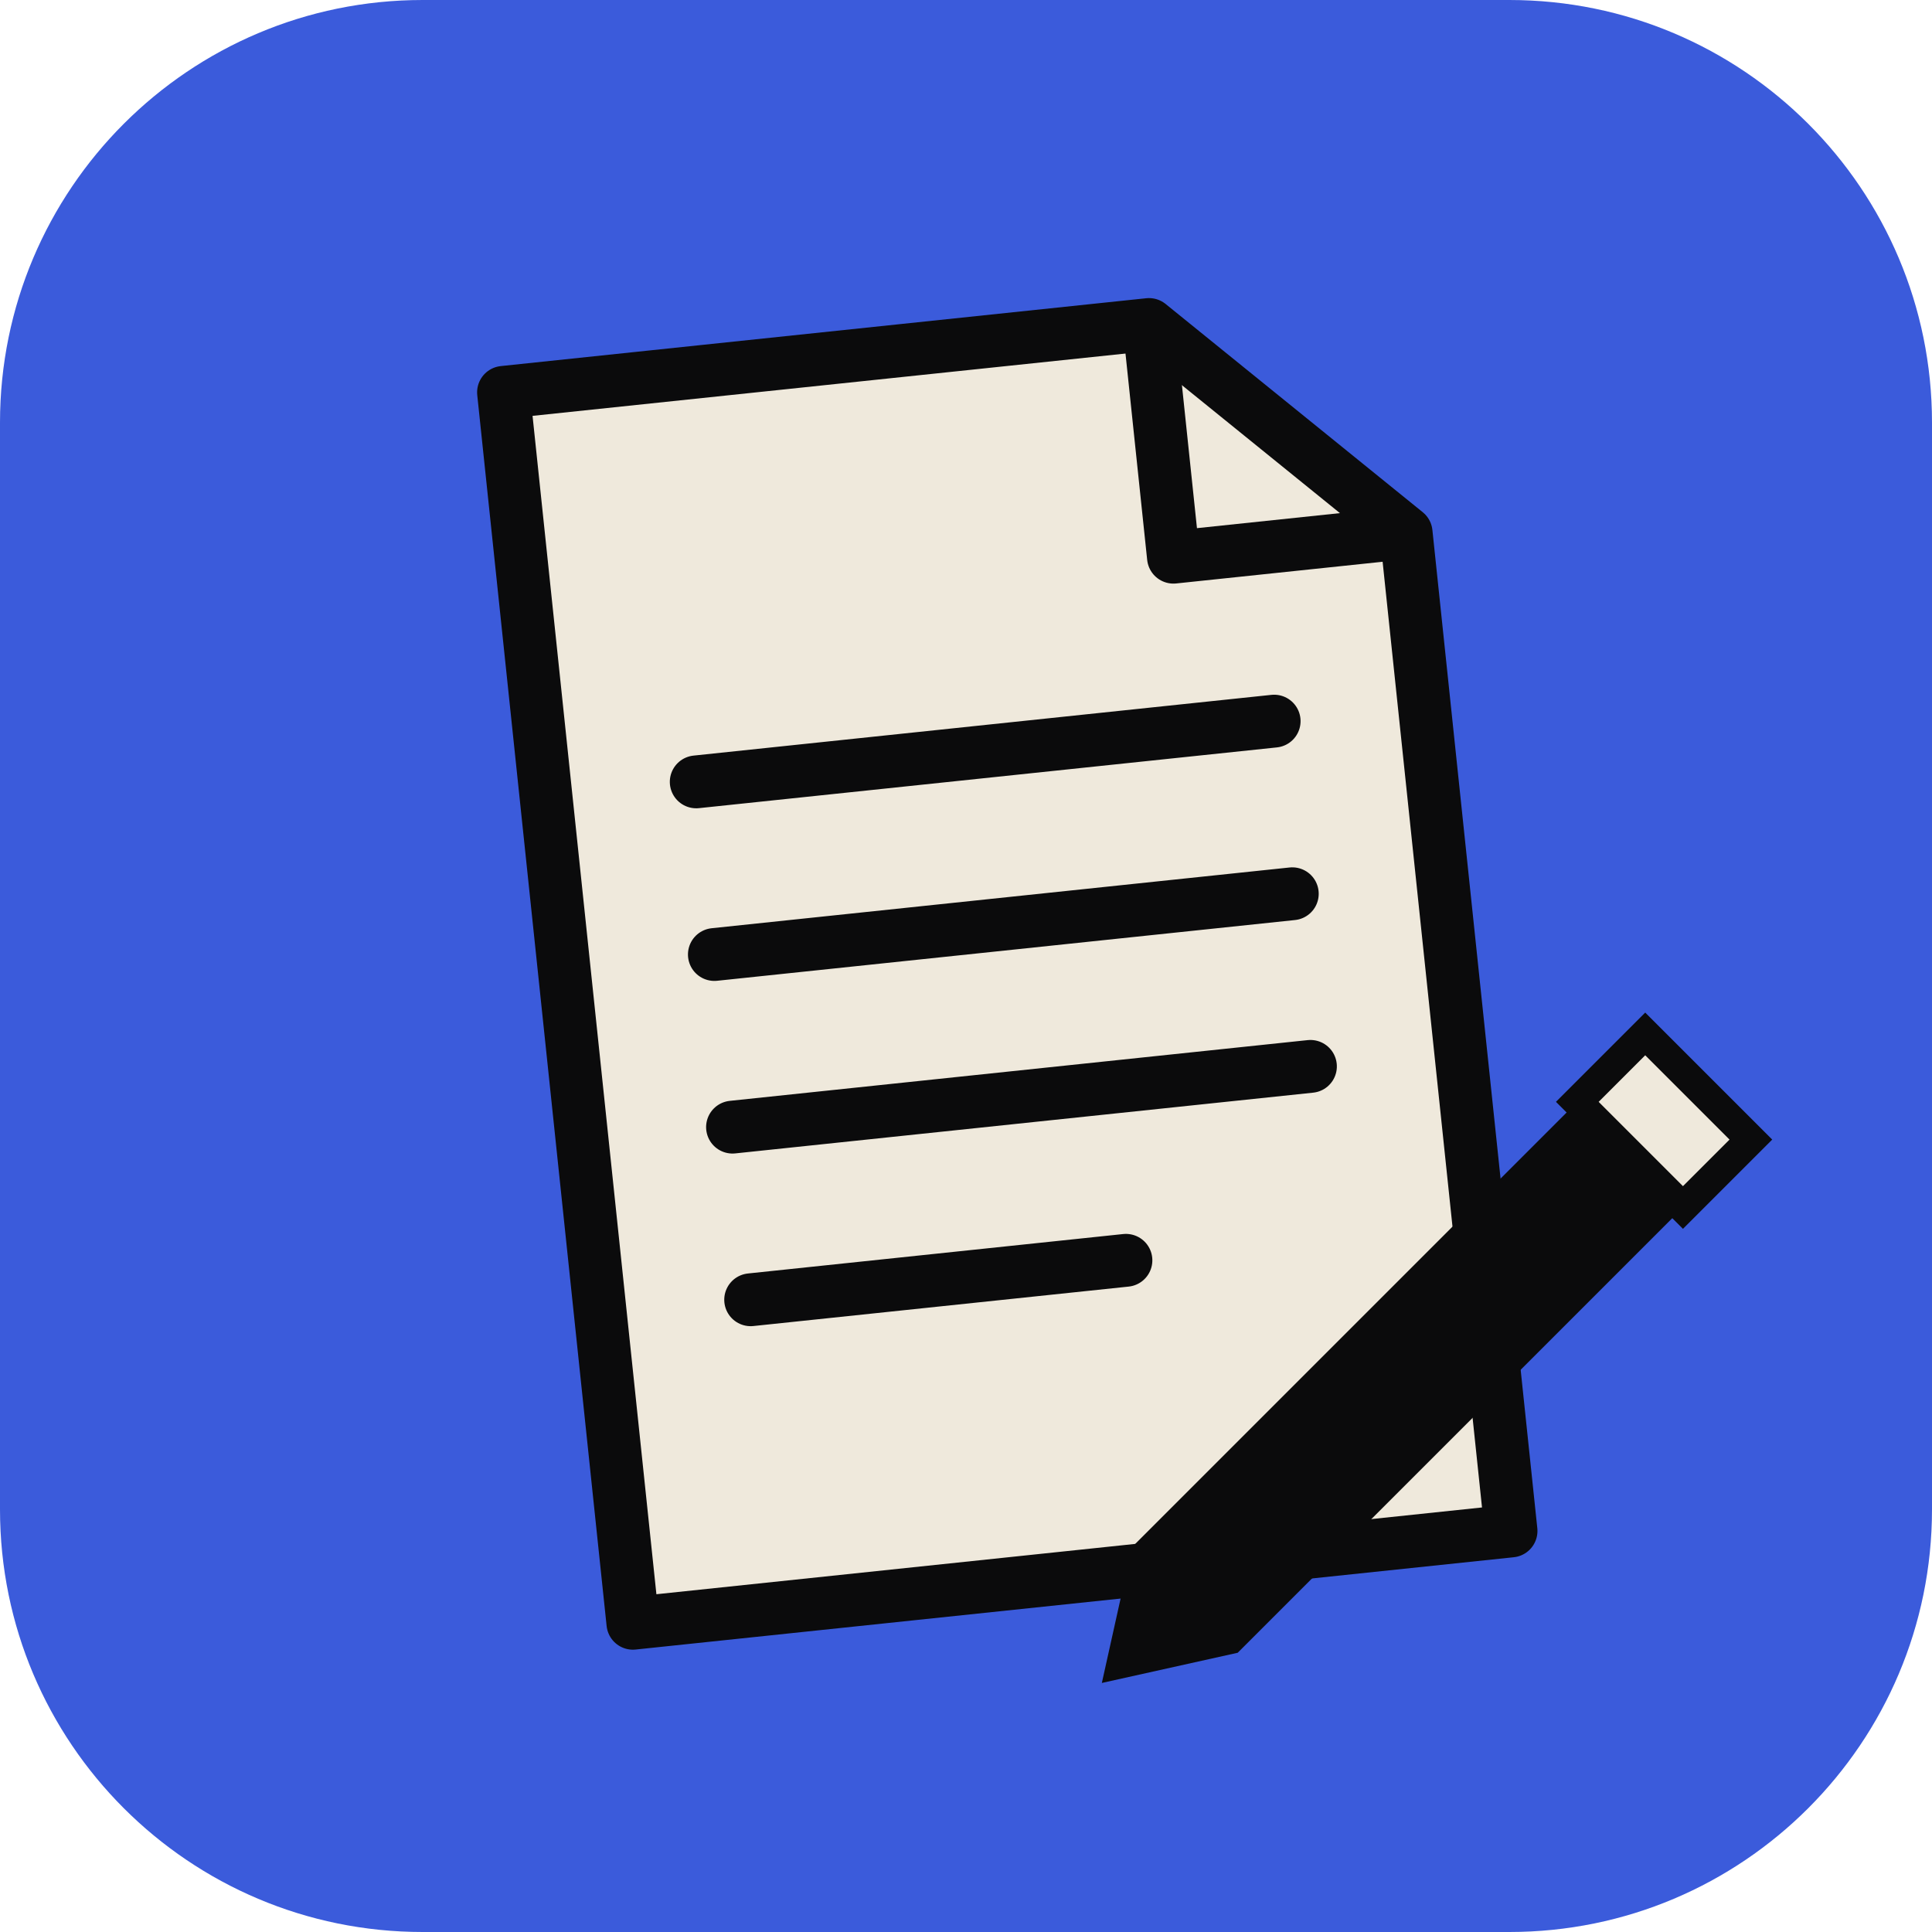
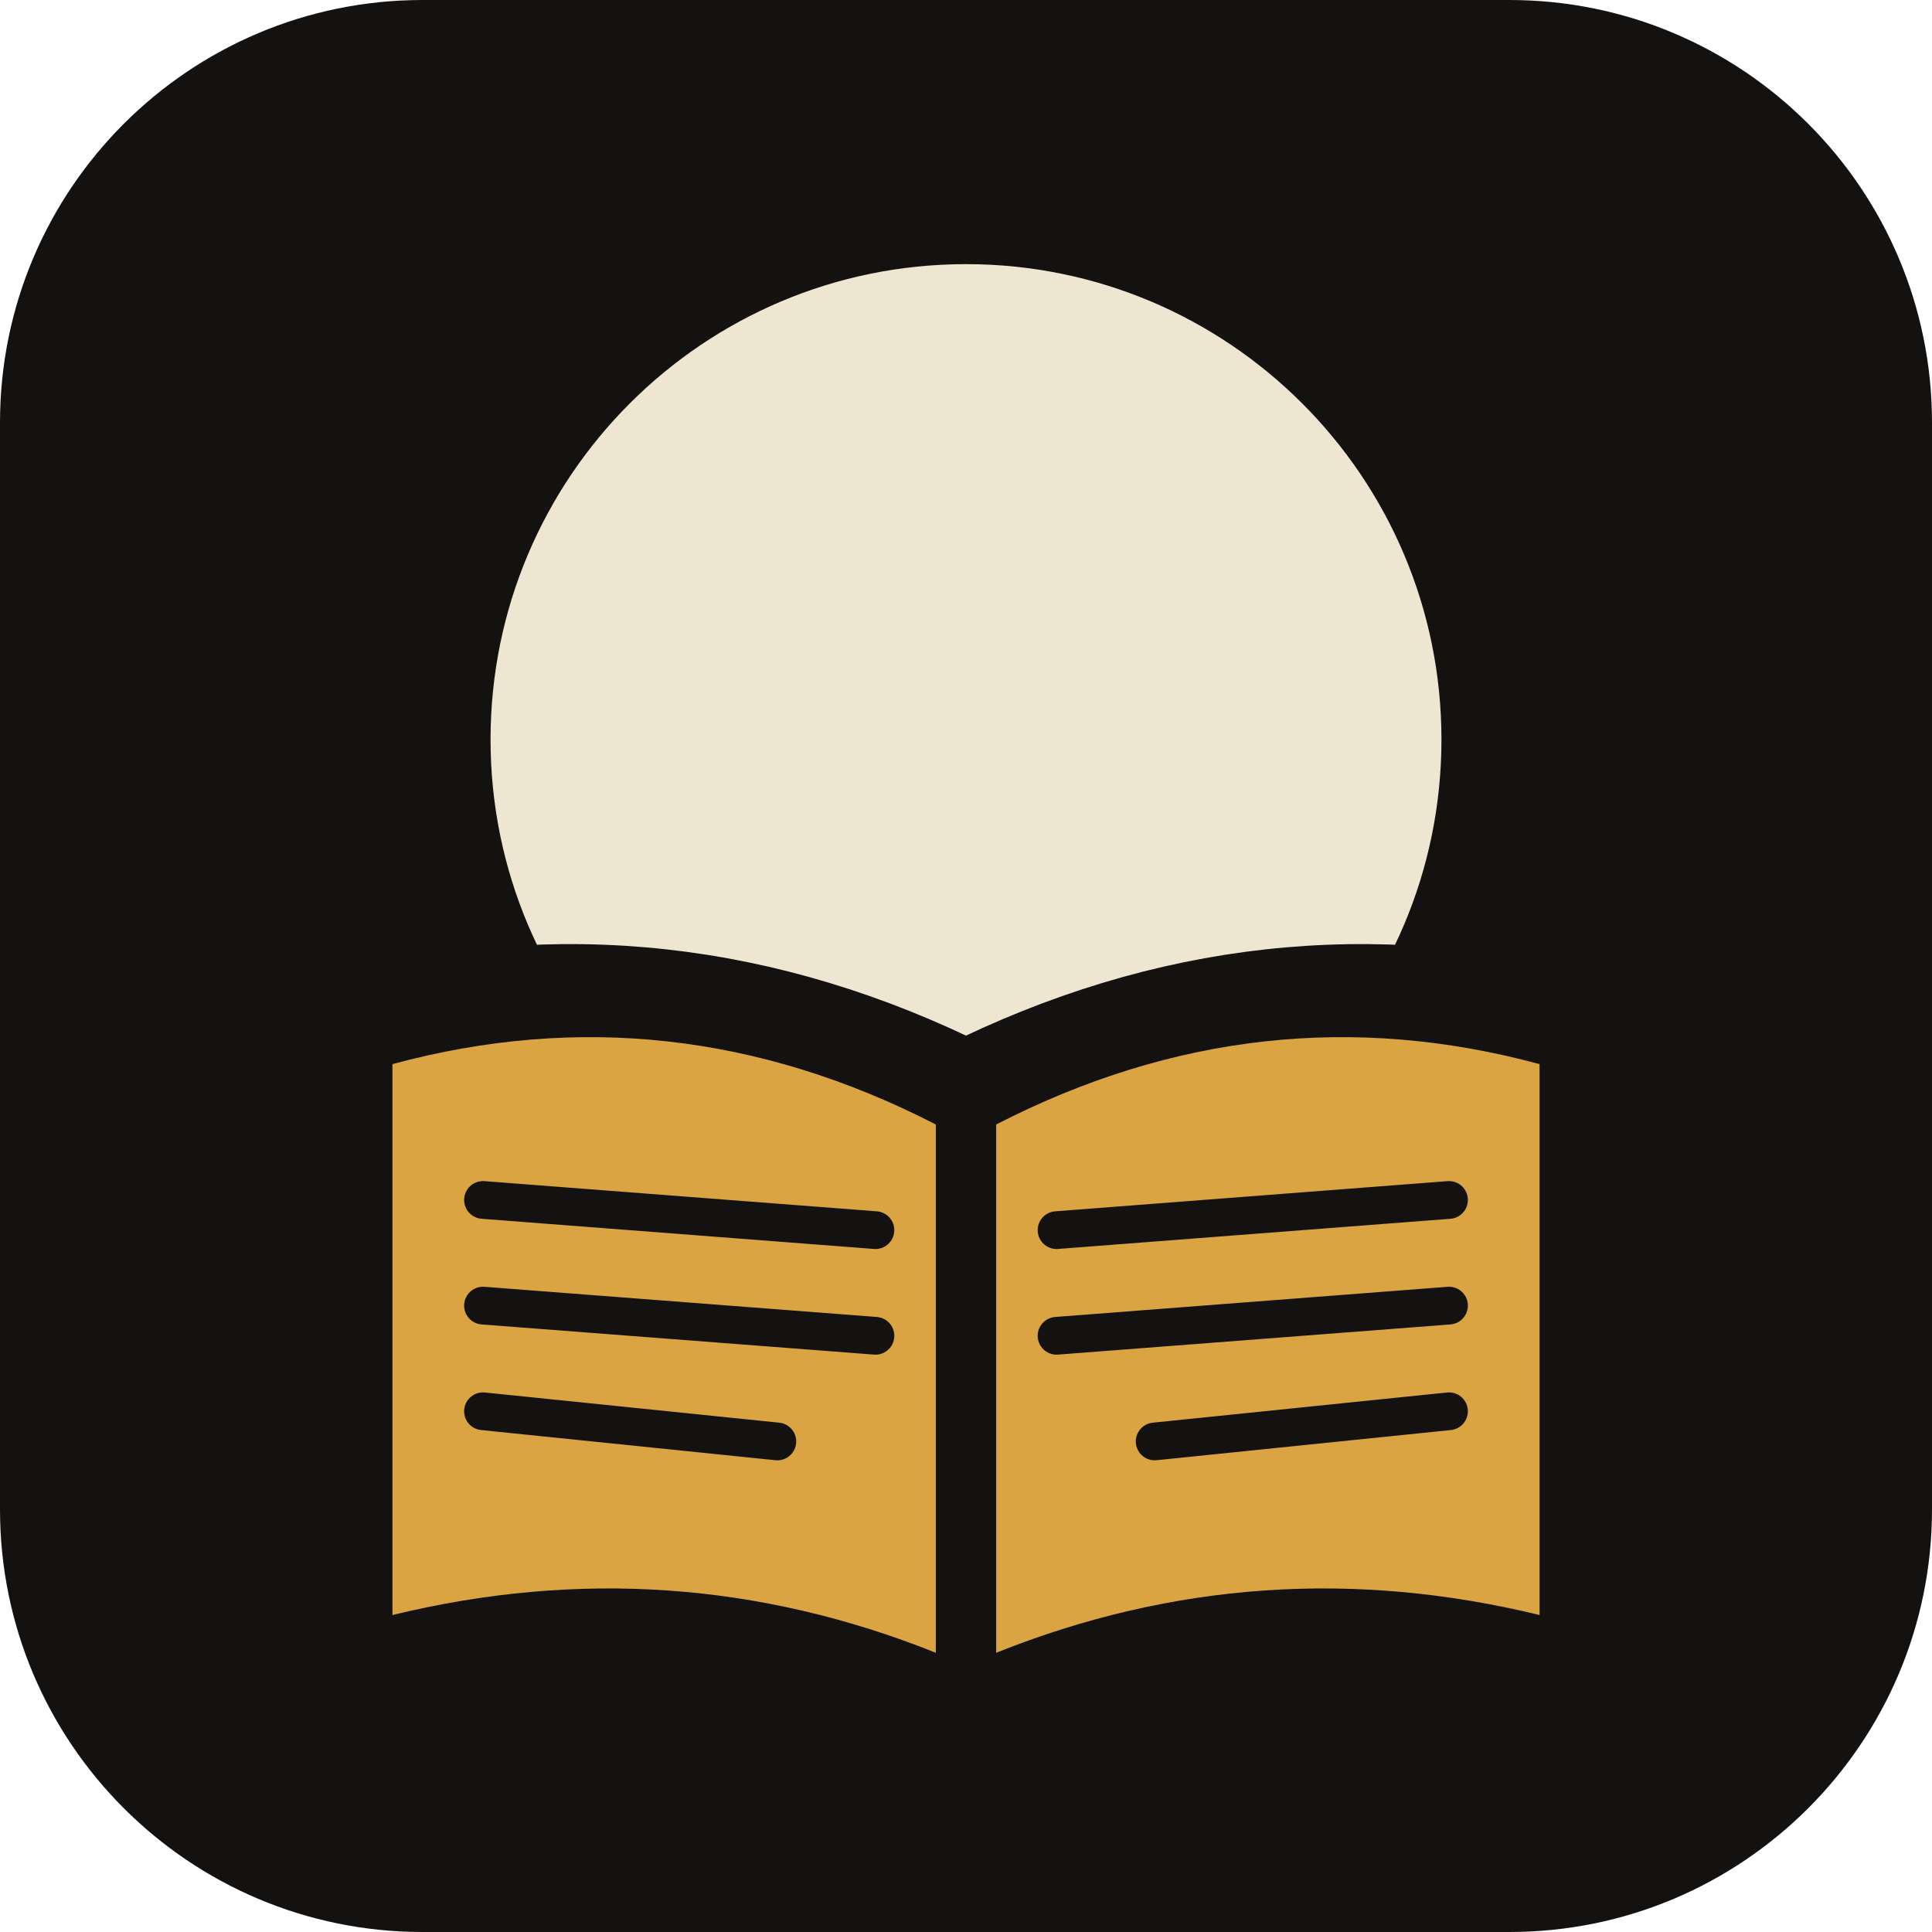
<svg xmlns="http://www.w3.org/2000/svg" viewBox="0 0 512 512">
-   <rect width="512" height="512" rx="112" fill="#3B5BDB" />
-   <g transform="rotate(-6 256 256)">
-     <path d="M150 92 H322 L384 154 V420 H150 Z" fill="#efe9dc" stroke="#0b0b0c" stroke-width="14" stroke-linejoin="round" />
-     <path d="M322 92 V154 H384" fill="none" stroke="#0b0b0c" stroke-width="14" stroke-linejoin="round" />
-     <g stroke="#0b0b0c" stroke-width="14" stroke-linecap="round">
-       <line x1="190" y1="200" x2="344" y2="200" />
-       <line x1="190" y1="246" x2="344" y2="246" />
-       <line x1="190" y1="292" x2="344" y2="292" />
-       <line x1="190" y1="338" x2="290" y2="338" />
-     </g>
-   </g>
-   <path d="M300 410 L418 292 L446 320 L328 438 L292 446 Z" fill="#0b0b0c" />
-   <path d="M418 292 L436 274 L464 302 L446 320 Z" fill="#efe9dc" stroke="#0b0b0c" stroke-width="8" />
+   <rect width="512" height="512" rx="112" fill="#141210" />
+   <circle cx="256" cy="196" r="126" fill="#efe6d2" />
+   <path d="M92 272 Q176 250 256 290 Q336 250 420 272 L420 440 Q336 418 256 456 Q176 418 92 440 Z" fill="#141210" stroke="#141210" stroke-width="28" stroke-linejoin="round" />
+   <path d="M104 282 Q178 262 248 298 L248 438 Q178 410 104 428 Z" fill="#d9a441" />
+   <path d="M408 282 Q334 262 264 298 L264 438 Q334 410 408 428 Z" fill="#d9a441" />
+   <path d="M128 318 L232 326" stroke="#141210" stroke-width="10" stroke-linecap="round" />
+   <path d="M128 346 L232 354" stroke="#141210" stroke-width="10" stroke-linecap="round" />
+   <path d="M128 374 L206 382" stroke="#141210" stroke-width="10" stroke-linecap="round" />
+   <path d="M280 326 L384 318" stroke="#141210" stroke-width="10" stroke-linecap="round" />
+   <path d="M280 354 L384 346" stroke="#141210" stroke-width="10" stroke-linecap="round" />
+   <path d="M306 382 L384 374" stroke="#141210" stroke-width="10" stroke-linecap="round" />
</svg>
